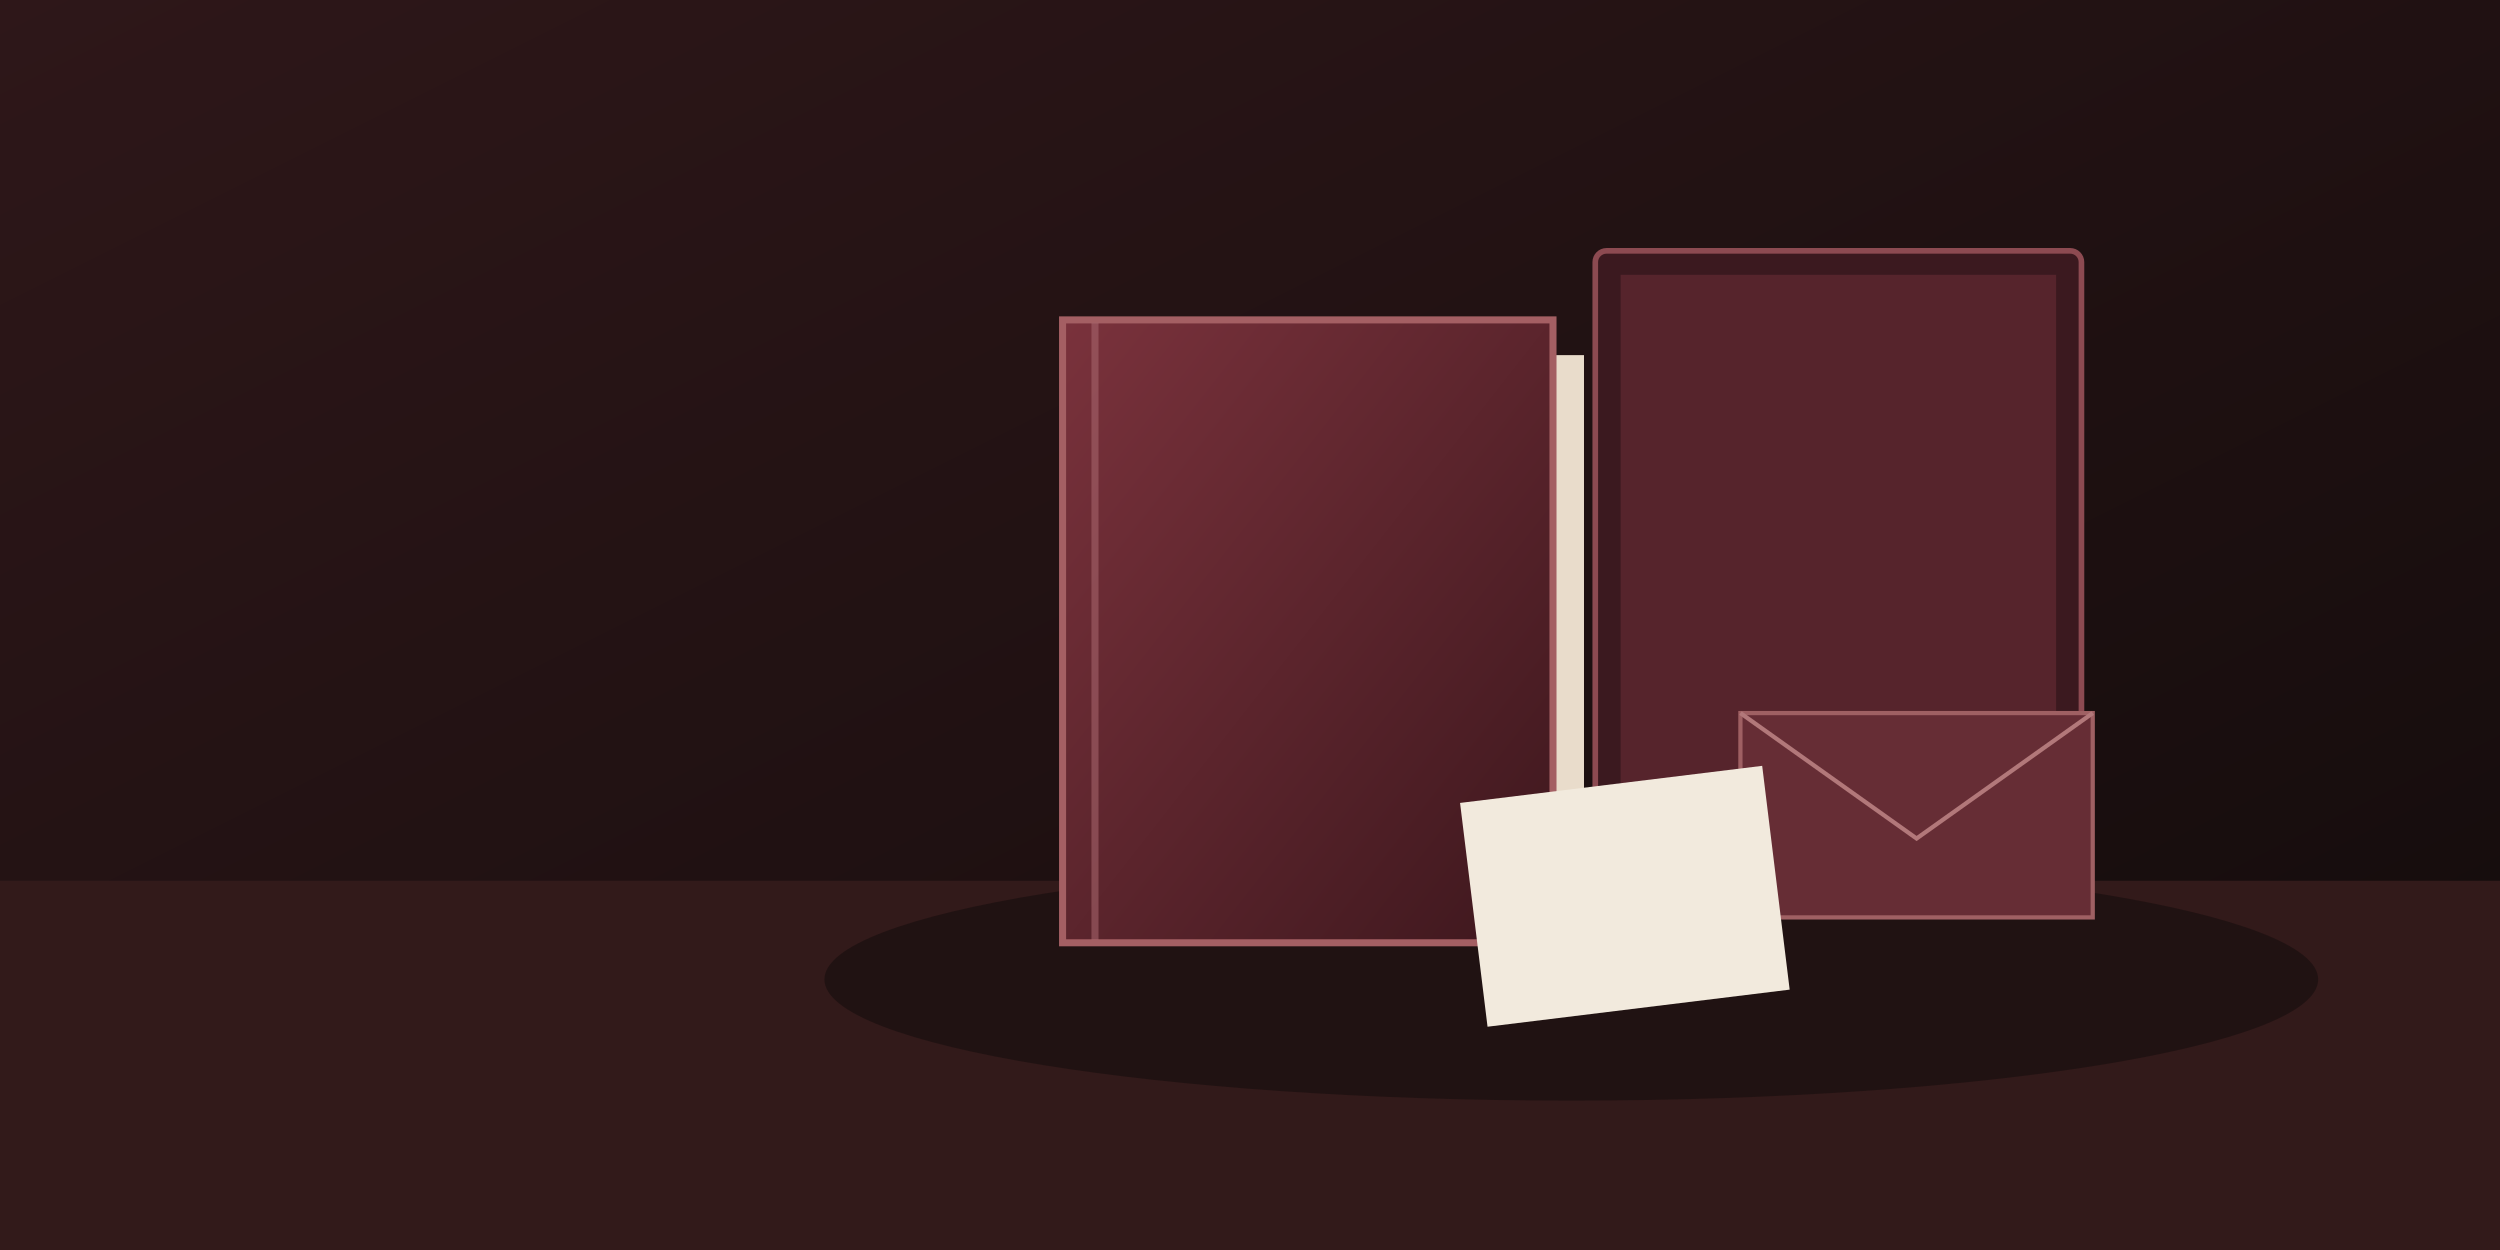
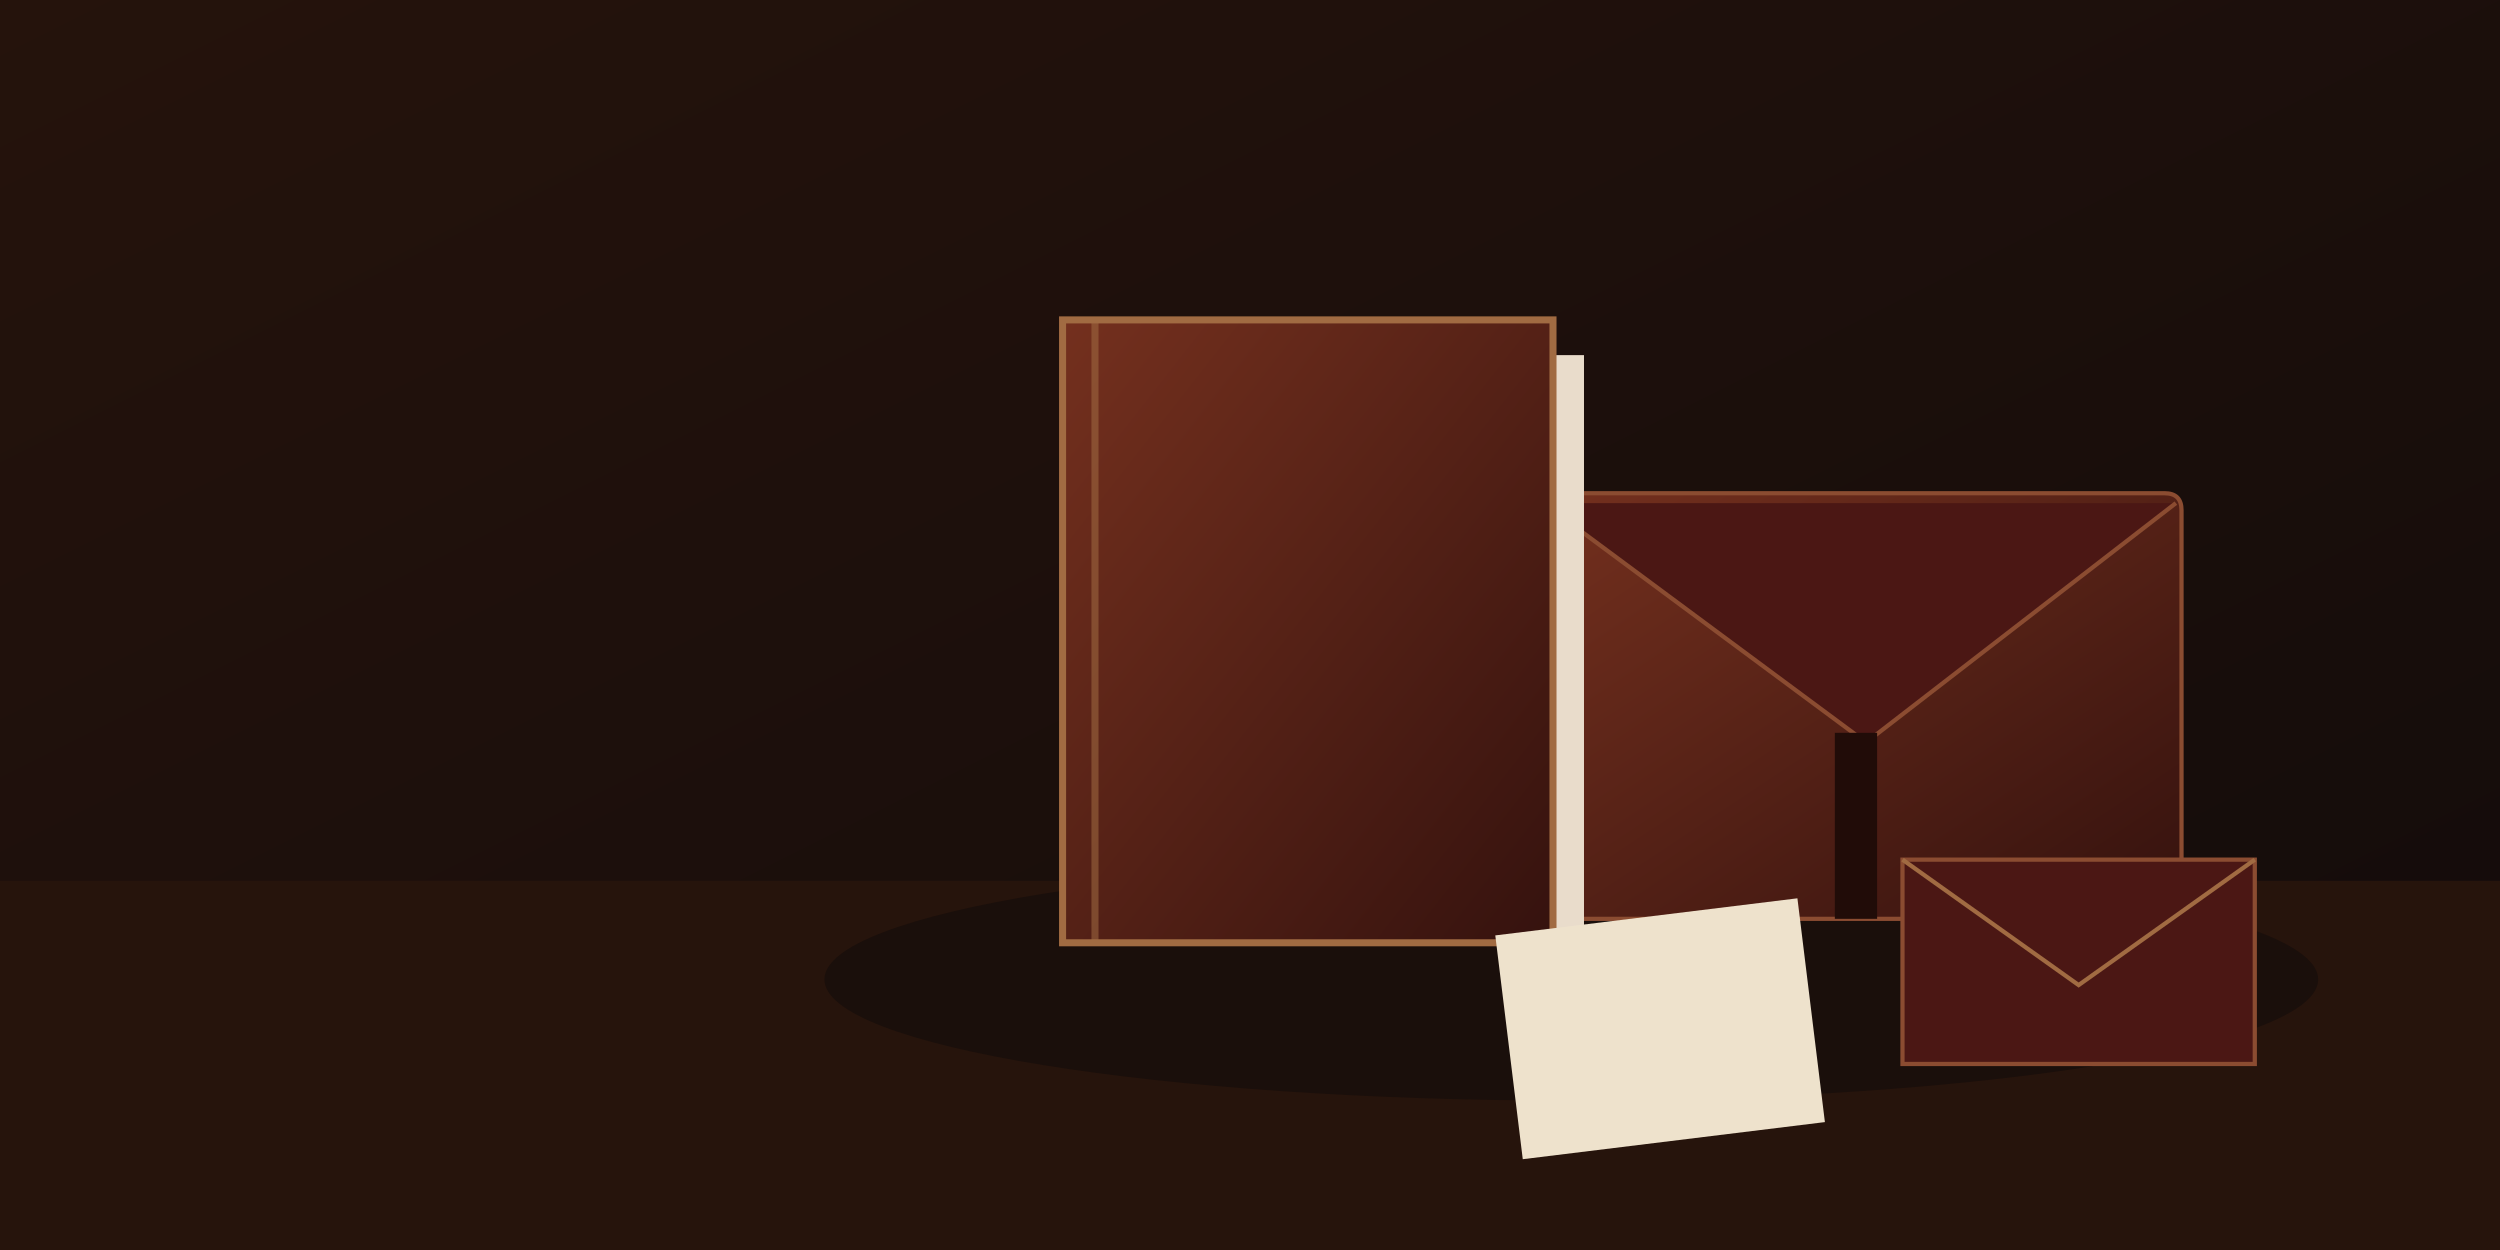
<svg xmlns="http://www.w3.org/2000/svg" width="1774" height="887" viewBox="0 0 1774 887">
  <defs>
    <linearGradient id="backdrop" x1="0" y1="0" x2="1" y2="1">
-       <stop offset="0" stop-color="#2e1719" />
+       <stop offset="0" stop-color="#25130c" />
      <stop offset="1" stop-color="#120b0b" />
    </linearGradient>
    <linearGradient id="cover" x1="0" y1="0" x2="1" y2="1">
-       <stop offset="0" stop-color="#7a323c" />
-       <stop offset="1" stop-color="#3d171d" />
+       <stop offset="0" stop-color="#74301e" />
+       <stop offset="1" stop-color="#35120e" />
    </linearGradient>
  </defs>
  <rect width="1774" height="887" fill="url(#backdrop)" />
-   <path d="M0 625h1774v262H0z" fill="#321a1a" />
+   <path d="M0 625h1774v262H0z" fill="#26140c" />
  <ellipse cx="1115" cy="695" rx="530" ry="86" fill="#0c0808" opacity=".45" />
-   <rect x="1132" y="178" width="345" height="445" rx="8" fill="#3b191f" stroke="#8c4a51" stroke-width="4" />
-   <path d="M1150 195h309v413h-309z" fill="#56242c" />
+   <path d="M1100 350q-10 0-10 12v278q0 12 12 12h434q12 0 12-12V362q0-12-12-12z" fill="url(#cover)" stroke="#8b4c31" stroke-width="3" />
+   <path d="m1095 357 220 163q9 8 18 0l211-163" fill="#4b1714" stroke="#8b4c31" stroke-width="3" />
+   <path d="M1302 520h30v132h-30z" fill="#210c08" />
  <path d="M780 252h344v410H780z" fill="#e9dccb" />
-   <path d="M754 227h348v442H754z" fill="url(#cover)" stroke="#a45f63" stroke-width="5" />
-   <path d="M777 229v438" stroke="#aa6870" stroke-width="5" opacity=".55" />
-   <path d="M1235 506h250v145h-250z" fill="#662d35" stroke="#9f6063" stroke-width="3" />
-   <path d="m1235 506 125 89 125-89" fill="none" stroke="#b2787a" stroke-width="3" />
-   <path d="M1045 556h216v160h-216z" fill="#f2eadd" transform="rotate(-7 1153 636)" />
+   <path d="M754 227h348v442H754z" fill="url(#cover)" stroke="#a16b42" stroke-width="5" />
+   <path d="M777 229v438" stroke="#a16b42" stroke-width="5" opacity=".55" />
+   <path d="M1350 610h250v145h-250z" fill="#4b1714" stroke="#8b4c31" stroke-width="3" />
+   <path d="m1350 610 125 89 125-89" fill="none" stroke="#a16b42" stroke-width="3" />
+   <path d="M1070 650h216v160h-216z" fill="#eee2cc" transform="rotate(-7 1178 730)" />
</svg>
